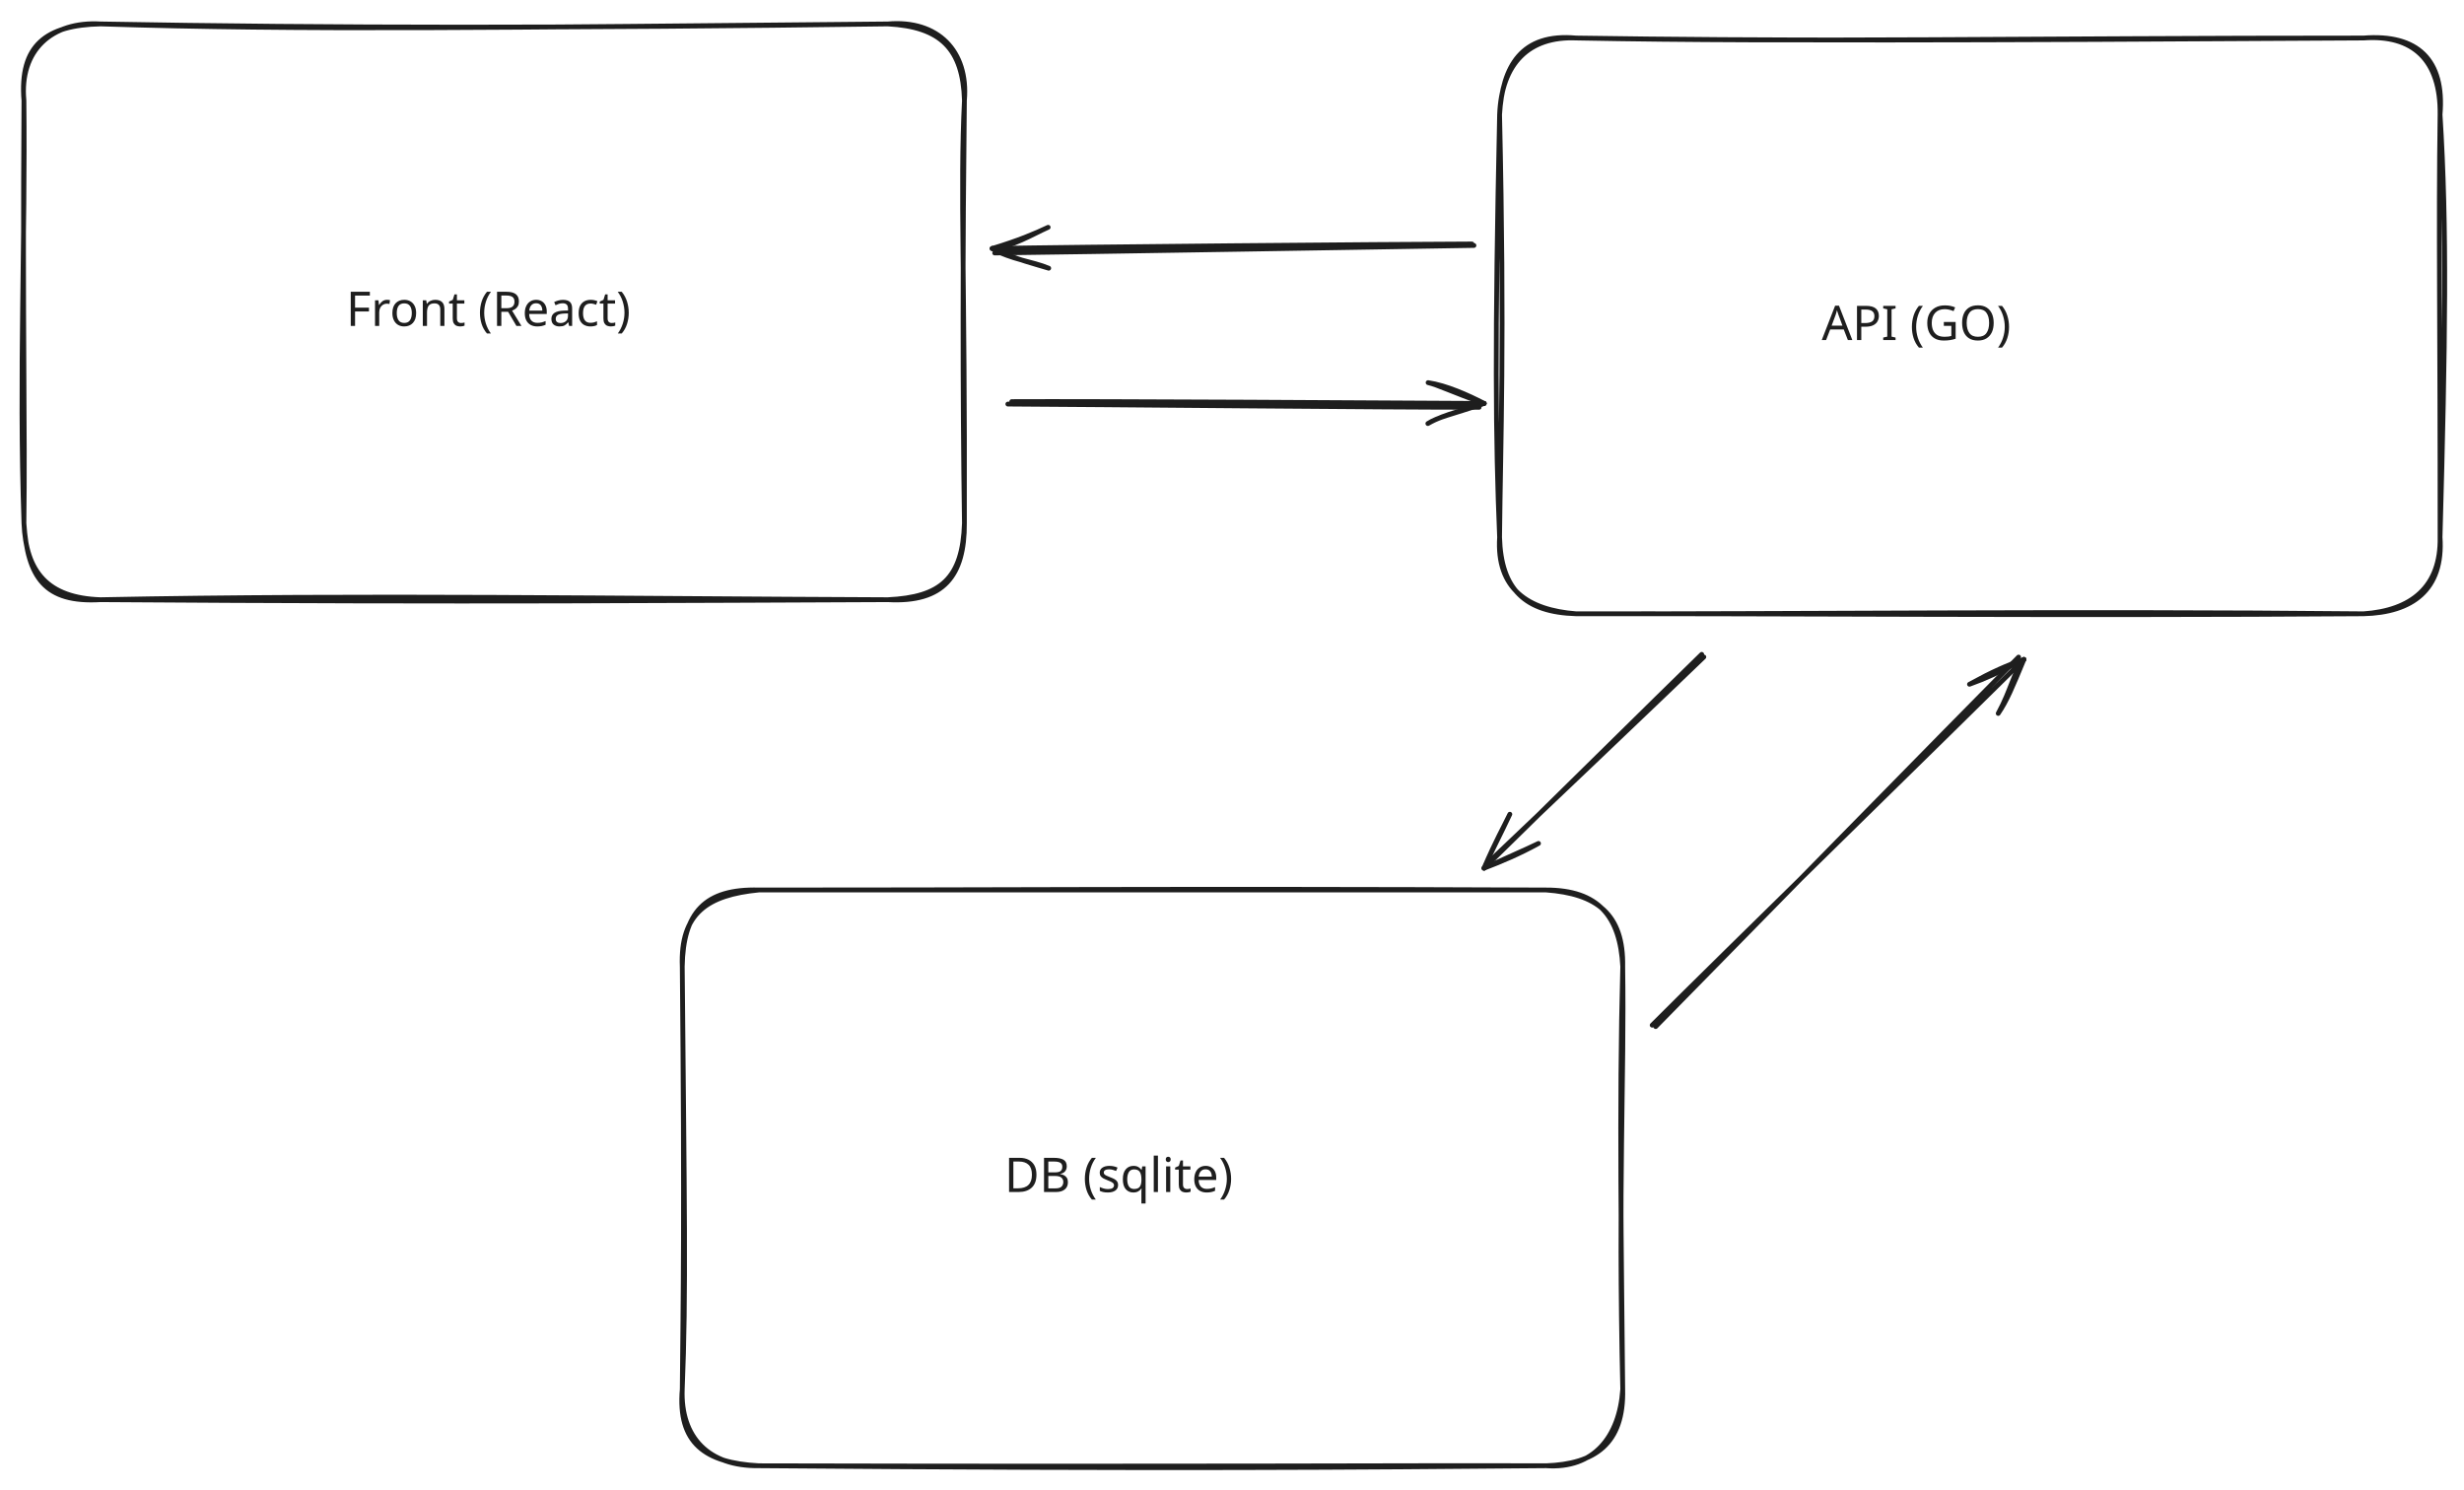
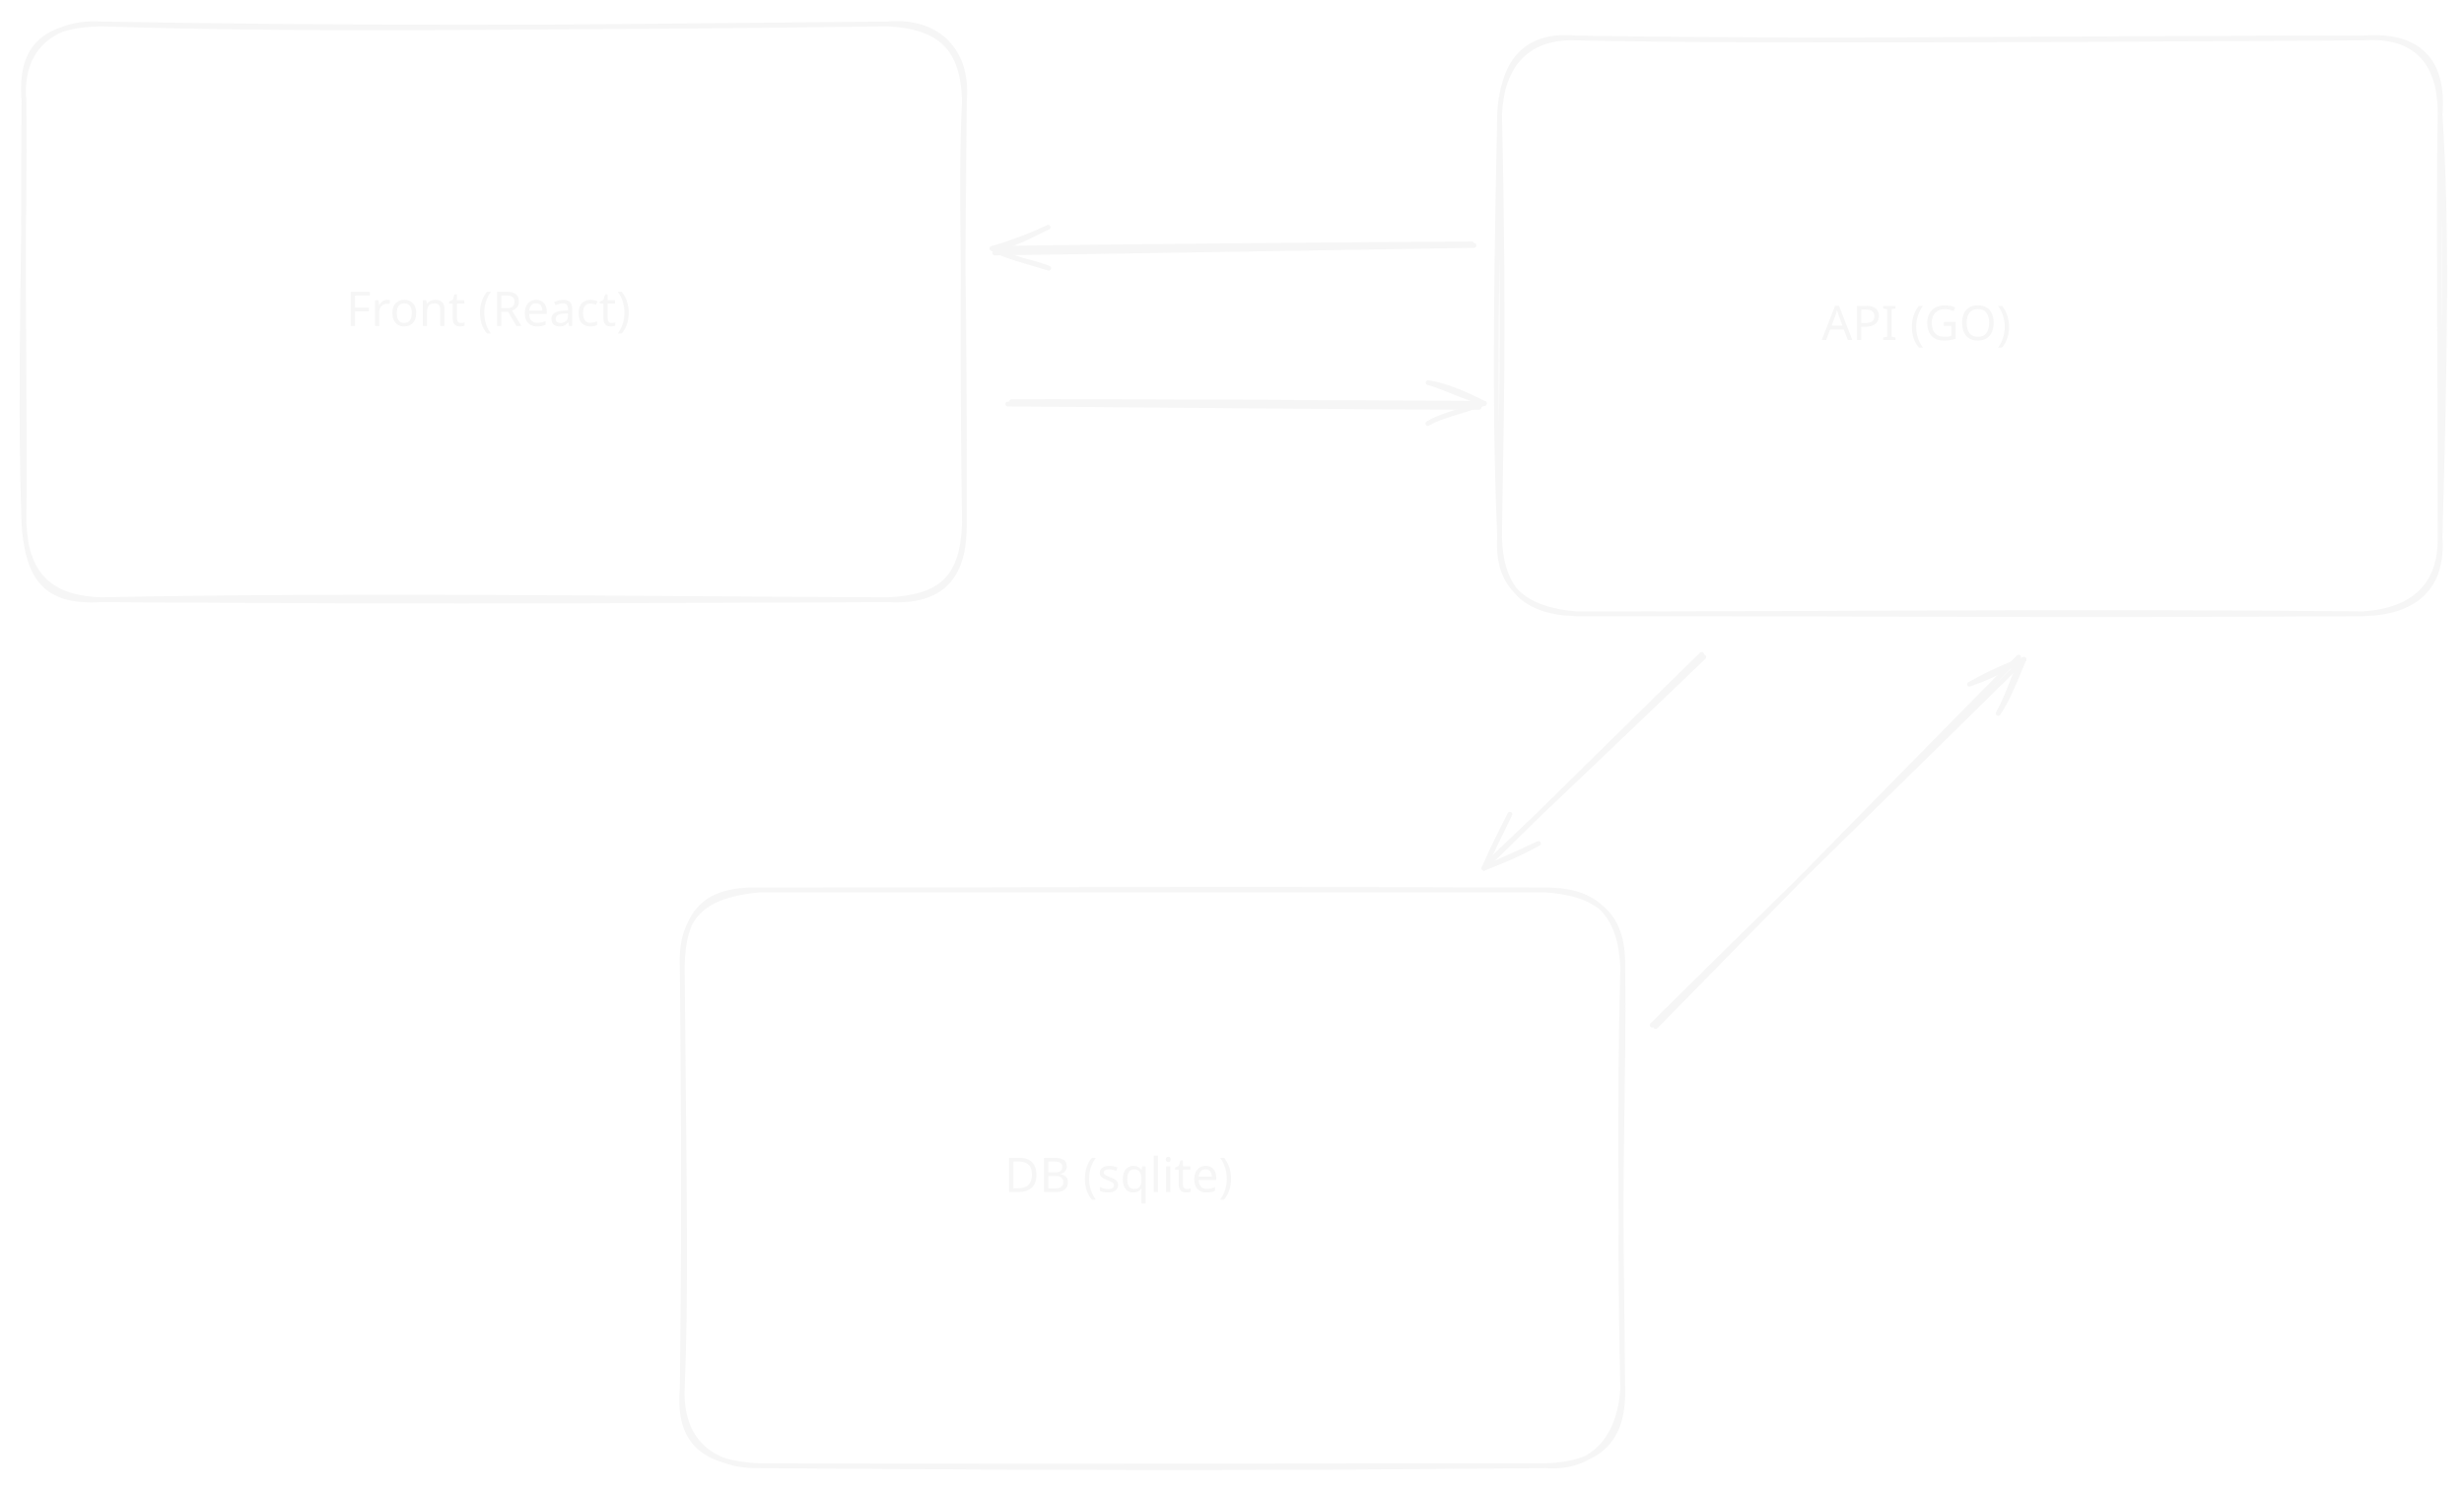
- <svg xmlns="http://www.w3.org/2000/svg" version="1.1" viewBox="0 0 1029.451 622.479" width="2058.901" height="1244.957">
+ <svg xmlns="http://www.w3.org/2000/svg" version="1.1" viewBox="0 0 1029.451 622.479" width="2058.901" height="1244.957" filter="invert(93%) hue-rotate(180deg)">
  <defs>
    <style class="style-fonts">
      @font-face {
        font-family: "Virgil";
        src: url("https://excalidraw.com/Virgil.woff2");
      }
      @font-face {
        font-family: "Cascadia";
        src: url("https://excalidraw.com/Cascadia.woff2");
      }
      @font-face {
        font-family: "Assistant";
        src: url("https://excalidraw.com/Assistant-Regular.woff2");
      }
    </style>
  </defs>
  <g stroke-linecap="round" transform="translate(10 10) rotate(0 196.4648 120.2949)">
    <path d="M32 0 C116.02 2.71, 196.51 1.52, 360.93 0 M32 0 C129.78 1.75, 227.55 1.8, 360.93 0 M360.93 0 C383.09 1.2, 392.31 10.39, 392.93 32 M360.93 0 C381.7 -1.83, 394.72 11.21, 392.93 32 M392.93 32 C391.06 69.39, 393.22 106.55, 392.93 208.59 M392.93 32 C392.23 93.1, 392.1 153.23, 392.93 208.59 M392.93 208.59 C393.06 230.65, 384.26 241.89, 360.93 240.59 M392.93 208.59 C392.18 231.76, 383.09 239.54, 360.93 240.59 M360.93 240.59 C249.84 240.18, 142.2 238.4, 32 240.59 M360.93 240.59 C275.66 240.89, 188.91 241.72, 32 240.59 M32 240.59 C8.73 241.98, 1.49 231.39, 0 208.59 M32 240.59 C9.83 239.84, 0.83 228.93, 0 208.59 M0 208.59 C-2.13 146.21, 0.65 89, 0 32 M0 208.59 C0.56 169.29, -0.61 128.75, 0 32 M0 32 C-1.96 10.97, 11.65 -1.21, 32 0 M0 32 C-1.9 8.87, 9.24 0.5, 32 0" stroke="#1e1e1e" stroke-width="2" fill="none" />
  </g>
  <g transform="translate(144.6055 120.6836) rotate(0 68.01995 12.5)">
    <text x="0" y="0" font-family="Virgil, Segoe UI Emoji" font-size="20px" fill="#1e1e1e" text-anchor="start" style="white-space: pre;" direction="ltr" dominant-baseline="text-before-edge">Front (React)</text>
  </g>
  <g stroke-linecap="round" transform="translate(626.5208 15.88567) rotate(0 196.4648 120.2949)">
    <path d="M32 0 C126.85 1.86, 223.22 -0.02, 360.93 0 M32 0 C110.74 1.21, 190.67 1.03, 360.93 0 M360.93 0 C383.53 -1.79, 394.89 9.1, 392.93 32 M360.93 0 C381.75 -1.56, 393.23 9.34, 392.93 32 M392.93 32 C395.89 78.98, 395.15 127.11, 392.93 208.59 M392.93 32 C392.23 77.81, 392.99 122.79, 392.93 208.59 M392.93 208.59 C393.32 229.34, 380.9 239.25, 360.93 240.59 M392.93 208.59 C394.45 230.75, 381.21 240.11, 360.93 240.59 M360.93 240.59 C239.45 239.37, 121.02 240.75, 32 240.59 M360.93 240.59 C235.13 241.49, 110.14 240.39, 32 240.59 M32 240.59 C11.72 239.02, -1.36 230.16, 0 208.59 M32 240.59 C10.57 239.96, 0.6 230.43, 0 208.59 M0 208.59 C0.4 168.35, 2.15 127.59, 0 32 M0 208.59 C-1.7 167.79, -2.03 126.88, 0 32 M0 32 C0.84 10.72, 12.19 -0.83, 32 0 M0 32 C1.23 11.59, 9.17 -2.1, 32 0" stroke="#1e1e1e" stroke-width="2" fill="none" />
  </g>
  <g transform="translate(761.1263 126.5693) rotate(0 46.29997 12.5)">
    <text x="0" y="0" font-family="Virgil, Segoe UI Emoji" font-size="20px" fill="#1e1e1e" text-anchor="start" style="white-space: pre;" direction="ltr" dominant-baseline="text-before-edge">API (GO)</text>
  </g>
  <g stroke-linecap="round" transform="translate(285.0434 371.8889) rotate(0 196.4648 120.2949)">
    <path d="M32 0 C162.41 -0.03, 292.63 0, 360.93 0 M32 0 C117.76 0.08, 204.16 -0.68, 360.93 0 M360.93 0 C382.7 -0.03, 391.86 11.03, 392.93 32 M360.93 0 C381.94 1.57, 393.37 9.86, 392.93 32 M392.93 32 C393.65 78.69, 390.96 123.06, 392.93 208.59 M392.93 32 C391.32 92.04, 392.43 152.17, 392.93 208.59 M392.93 208.59 C391.6 228.66, 380.64 242.01, 360.93 240.59 M392.93 208.59 C393.53 231.64, 381.13 239.84, 360.93 240.59 M360.93 240.59 C293.09 240.38, 224.17 241.05, 32 240.59 M360.93 240.59 C282.5 241.26, 203.14 241.98, 32 240.59 M32 240.59 C11.18 240.89, -0.77 228.9, 0 208.59 M32 240.59 C9.41 239.36, -1.93 231.15, 0 208.59 M0 208.59 C1.67 168.74, 0.87 130.27, 0 32 M0 208.59 C0.33 173.14, 0.99 135.9, 0 32 M0 32 C0.37 9.38, 9.46 -0.62, 32 0 M0 32 C-0.89 9.65, 10.55 2.1, 32 0" stroke="#1e1e1e" stroke-width="2" fill="none" />
  </g>
  <g transform="translate(419.6489 482.5725) rotate(0 54.42995 12.5)">
    <text x="0" y="0" font-family="Virgil, Segoe UI Emoji" font-size="20px" fill="#1e1e1e" text-anchor="start" style="white-space: pre;" direction="ltr" dominant-baseline="text-before-edge">DB (sqlite)</text>
  </g>
  <g stroke-linecap="round">
    <g transform="translate(422.1768 168.8048) rotate(0 98.46725 0.2226825)">
      <path d="M-1.1 0.04 C31.49 0.19, 162.86 1.49, 195.8 1.39 M0.52 -0.99 C33.44 -1.19, 165.4 -0.44, 197.92 -0.23" stroke="#1e1e1e" stroke-width="2" fill="none" />
    </g>
    <g transform="translate(422.1768 168.8048) rotate(0 98.46725 0.2226825)">
      <path d="M174.38 8.18 C181.99 3.8, 191.1 2.39, 197.92 -0.23 M174.38 8.18 C178.71 5.38, 184.23 4.45, 197.92 -0.23" stroke="#1e1e1e" stroke-width="2" fill="none" />
    </g>
    <g transform="translate(422.1768 168.8048) rotate(0 98.46725 0.2226825)">
      <path d="M174.48 -8.92 C182.13 -7.79, 191.2 -3.7, 197.92 -0.23 M174.48 -8.92 C178.62 -7.96, 184.12 -5.14, 197.92 -0.23" stroke="#1e1e1e" stroke-width="2" fill="none" />
    </g>
  </g>
  <mask />
  <g stroke-linecap="round">
    <g transform="translate(614.6185 101.7651) rotate(0 -99.42895 1.749648)">
      <path d="M1.19 0.8 C-32.08 1.32, -165.89 3.59, -199.04 3.95 M0.35 0.18 C-33.14 0.26, -167.04 1.43, -200.08 2.07" stroke="#1e1e1e" stroke-width="2" fill="none" />
    </g>
    <g transform="translate(614.6185 101.7651) rotate(0 -99.42895 1.749648)">
      <path d="M-176.7 -6.79 C-183.39 -3.79, -192.07 1.51, -200.08 2.07 M-176.7 -6.79 C-182.26 -4.16, -189.03 -1.28, -200.08 2.07" stroke="#1e1e1e" stroke-width="2" fill="none" />
    </g>
    <g transform="translate(614.6185 101.7651) rotate(0 -99.42895 1.749648)">
      <path d="M-176.47 10.31 C-183.37 7.39, -192.11 6.77, -200.08 2.07 M-176.47 10.31 C-182.18 8.55, -189.01 7.04, -200.08 2.07" stroke="#1e1e1e" stroke-width="2" fill="none" />
    </g>
  </g>
  <mask />
  <g stroke-linecap="round">
    <g transform="translate(710.7684 274.6304) rotate(0 -45.20944 43.53075)">
      <path d="M1.09 -0.1 C-13.99 14.45, -74.81 72.38, -90.01 86.77 M0.2 -1.2 C-15.04 13.57, -75.6 73.43, -90.75 88.15" stroke="#1e1e1e" stroke-width="2" fill="none" />
    </g>
    <g transform="translate(710.7684 274.6304) rotate(0 -45.20944 43.53075)">
      <path d="M-79.96 65.6 C-83.88 74.02, -87.86 81.51, -90.75 88.15 M-79.96 65.6 C-82.58 71.08, -85.68 76.37, -90.75 88.15" stroke="#1e1e1e" stroke-width="2" fill="none" />
    </g>
    <g transform="translate(710.7684 274.6304) rotate(0 -45.20944 43.53075)">
      <path d="M-67.99 77.8 C-75.91 82.2, -83.95 85.55, -90.75 88.15 M-67.99 77.8 C-73.41 80.43, -79.27 82.9, -90.75 88.15" stroke="#1e1e1e" stroke-width="2" fill="none" />
    </g>
  </g>
  <mask />
  <g stroke-linecap="round">
    <g transform="translate(691.745 428.0855) rotate(0 76.27976 -76.22103)">
      <path d="M-0.01 0.88 C25.11 -24.73, 126.19 -127.87, 151.62 -153.52 M-1.47 0.29 C23.93 -25.21, 128.29 -127.16, 153.84 -152.54" stroke="#1e1e1e" stroke-width="2" fill="none" />
    </g>
    <g transform="translate(691.745 428.0855) rotate(0 76.27976 -76.22103)">
      <path d="M143.1 -129.97 C148.6 -140.06, 149.41 -146.96, 153.84 -152.54 M143.1 -129.97 C146.76 -135.37, 148.96 -140.78, 153.84 -152.54" stroke="#1e1e1e" stroke-width="2" fill="none" />
    </g>
    <g transform="translate(691.745 428.0855) rotate(0 76.27976 -76.22103)">
      <path d="M131.1 -142.16 C141.15 -147.64, 146.49 -149.94, 153.84 -152.54 M131.1 -142.16 C137.71 -144.55, 142.94 -146.87, 153.84 -152.54" stroke="#1e1e1e" stroke-width="2" fill="none" />
    </g>
  </g>
  <mask />
</svg>
